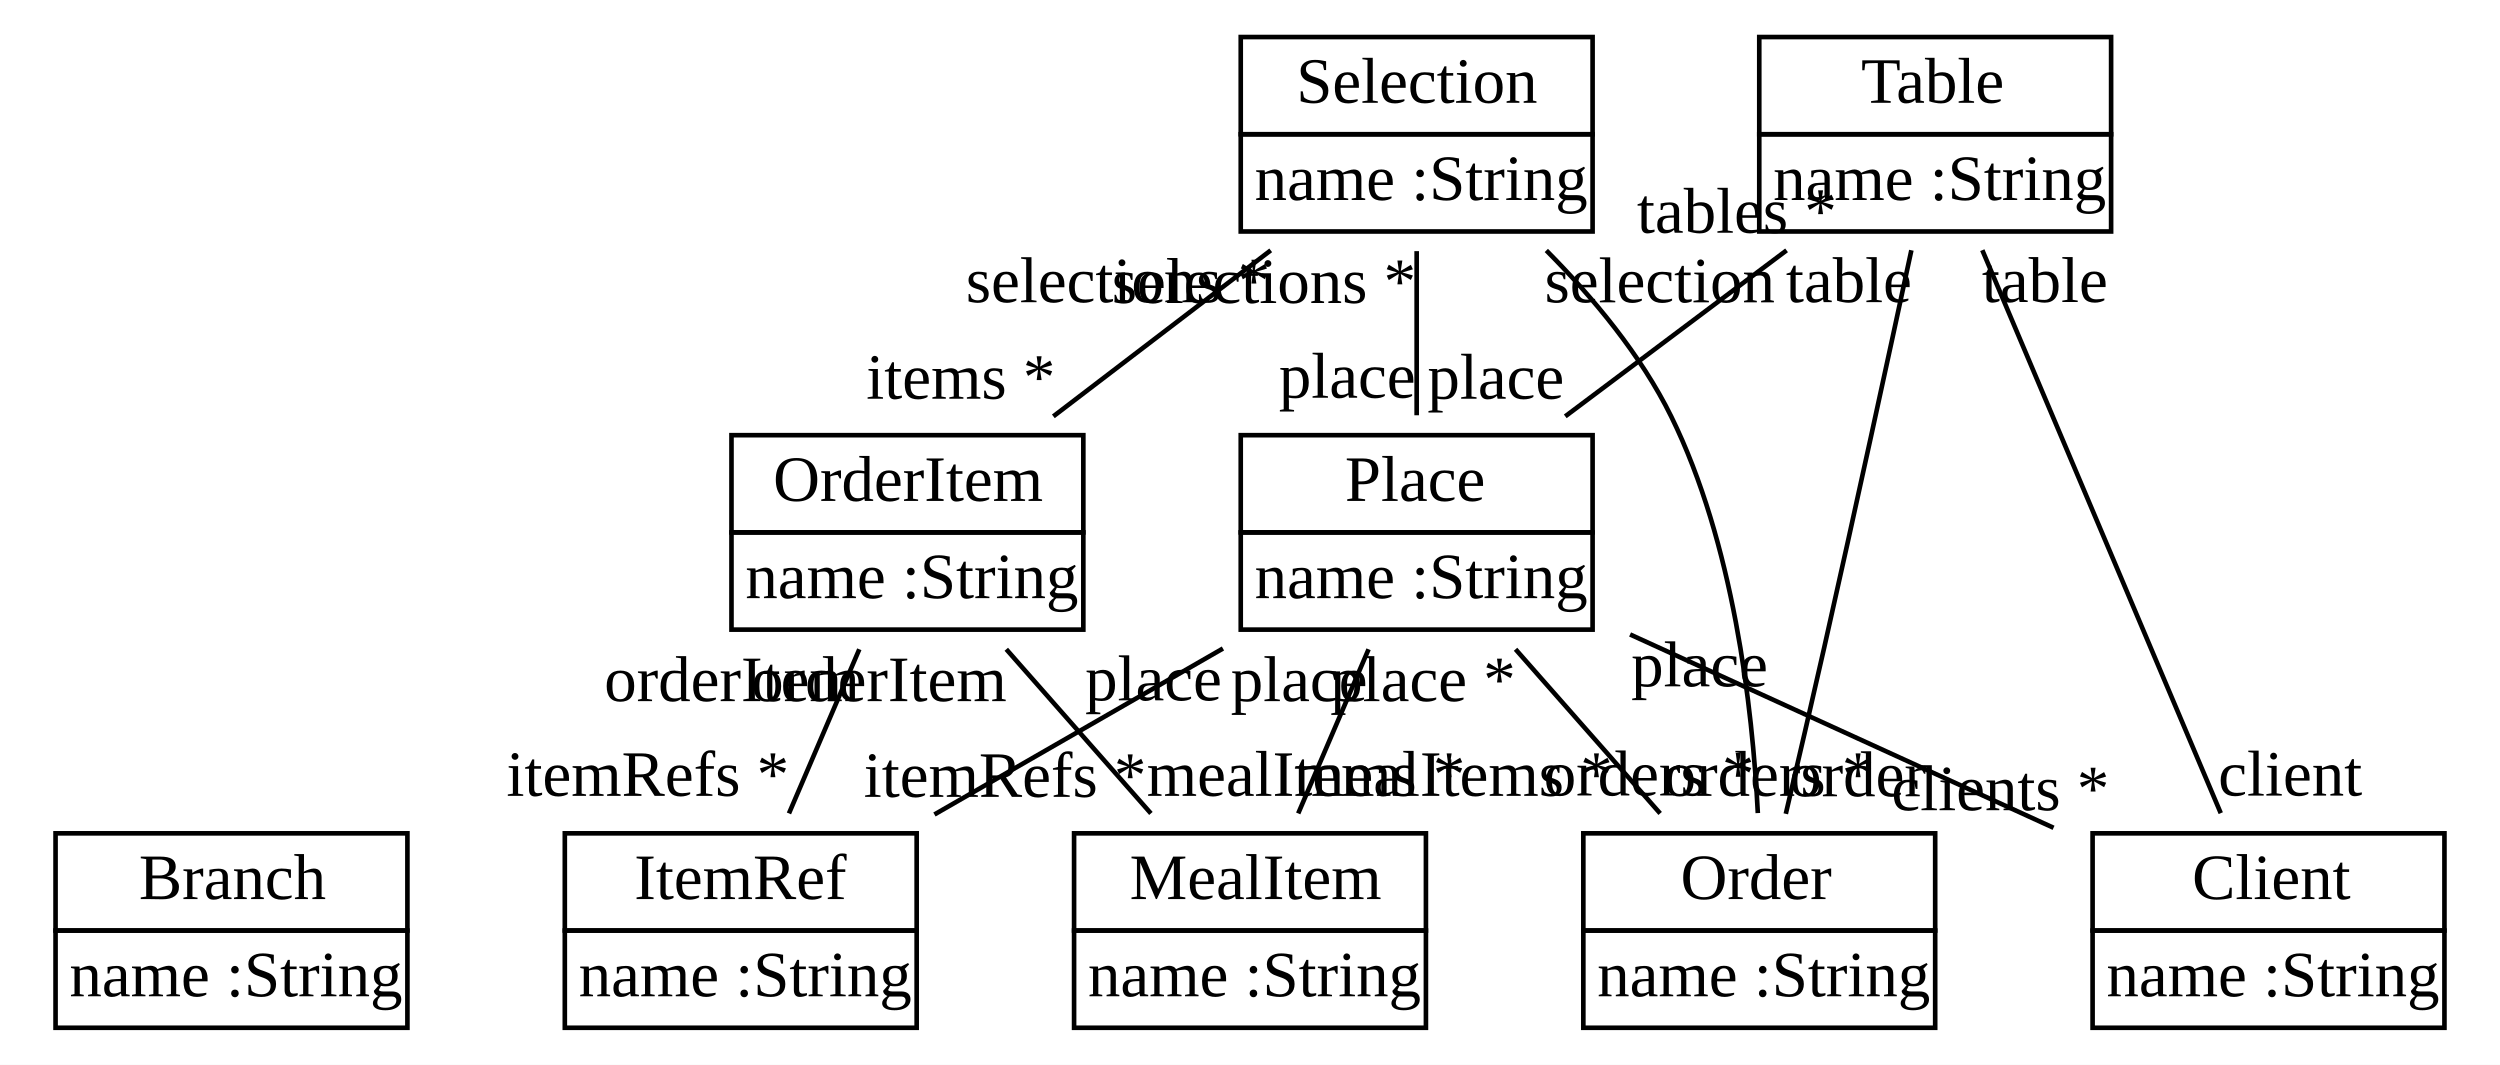
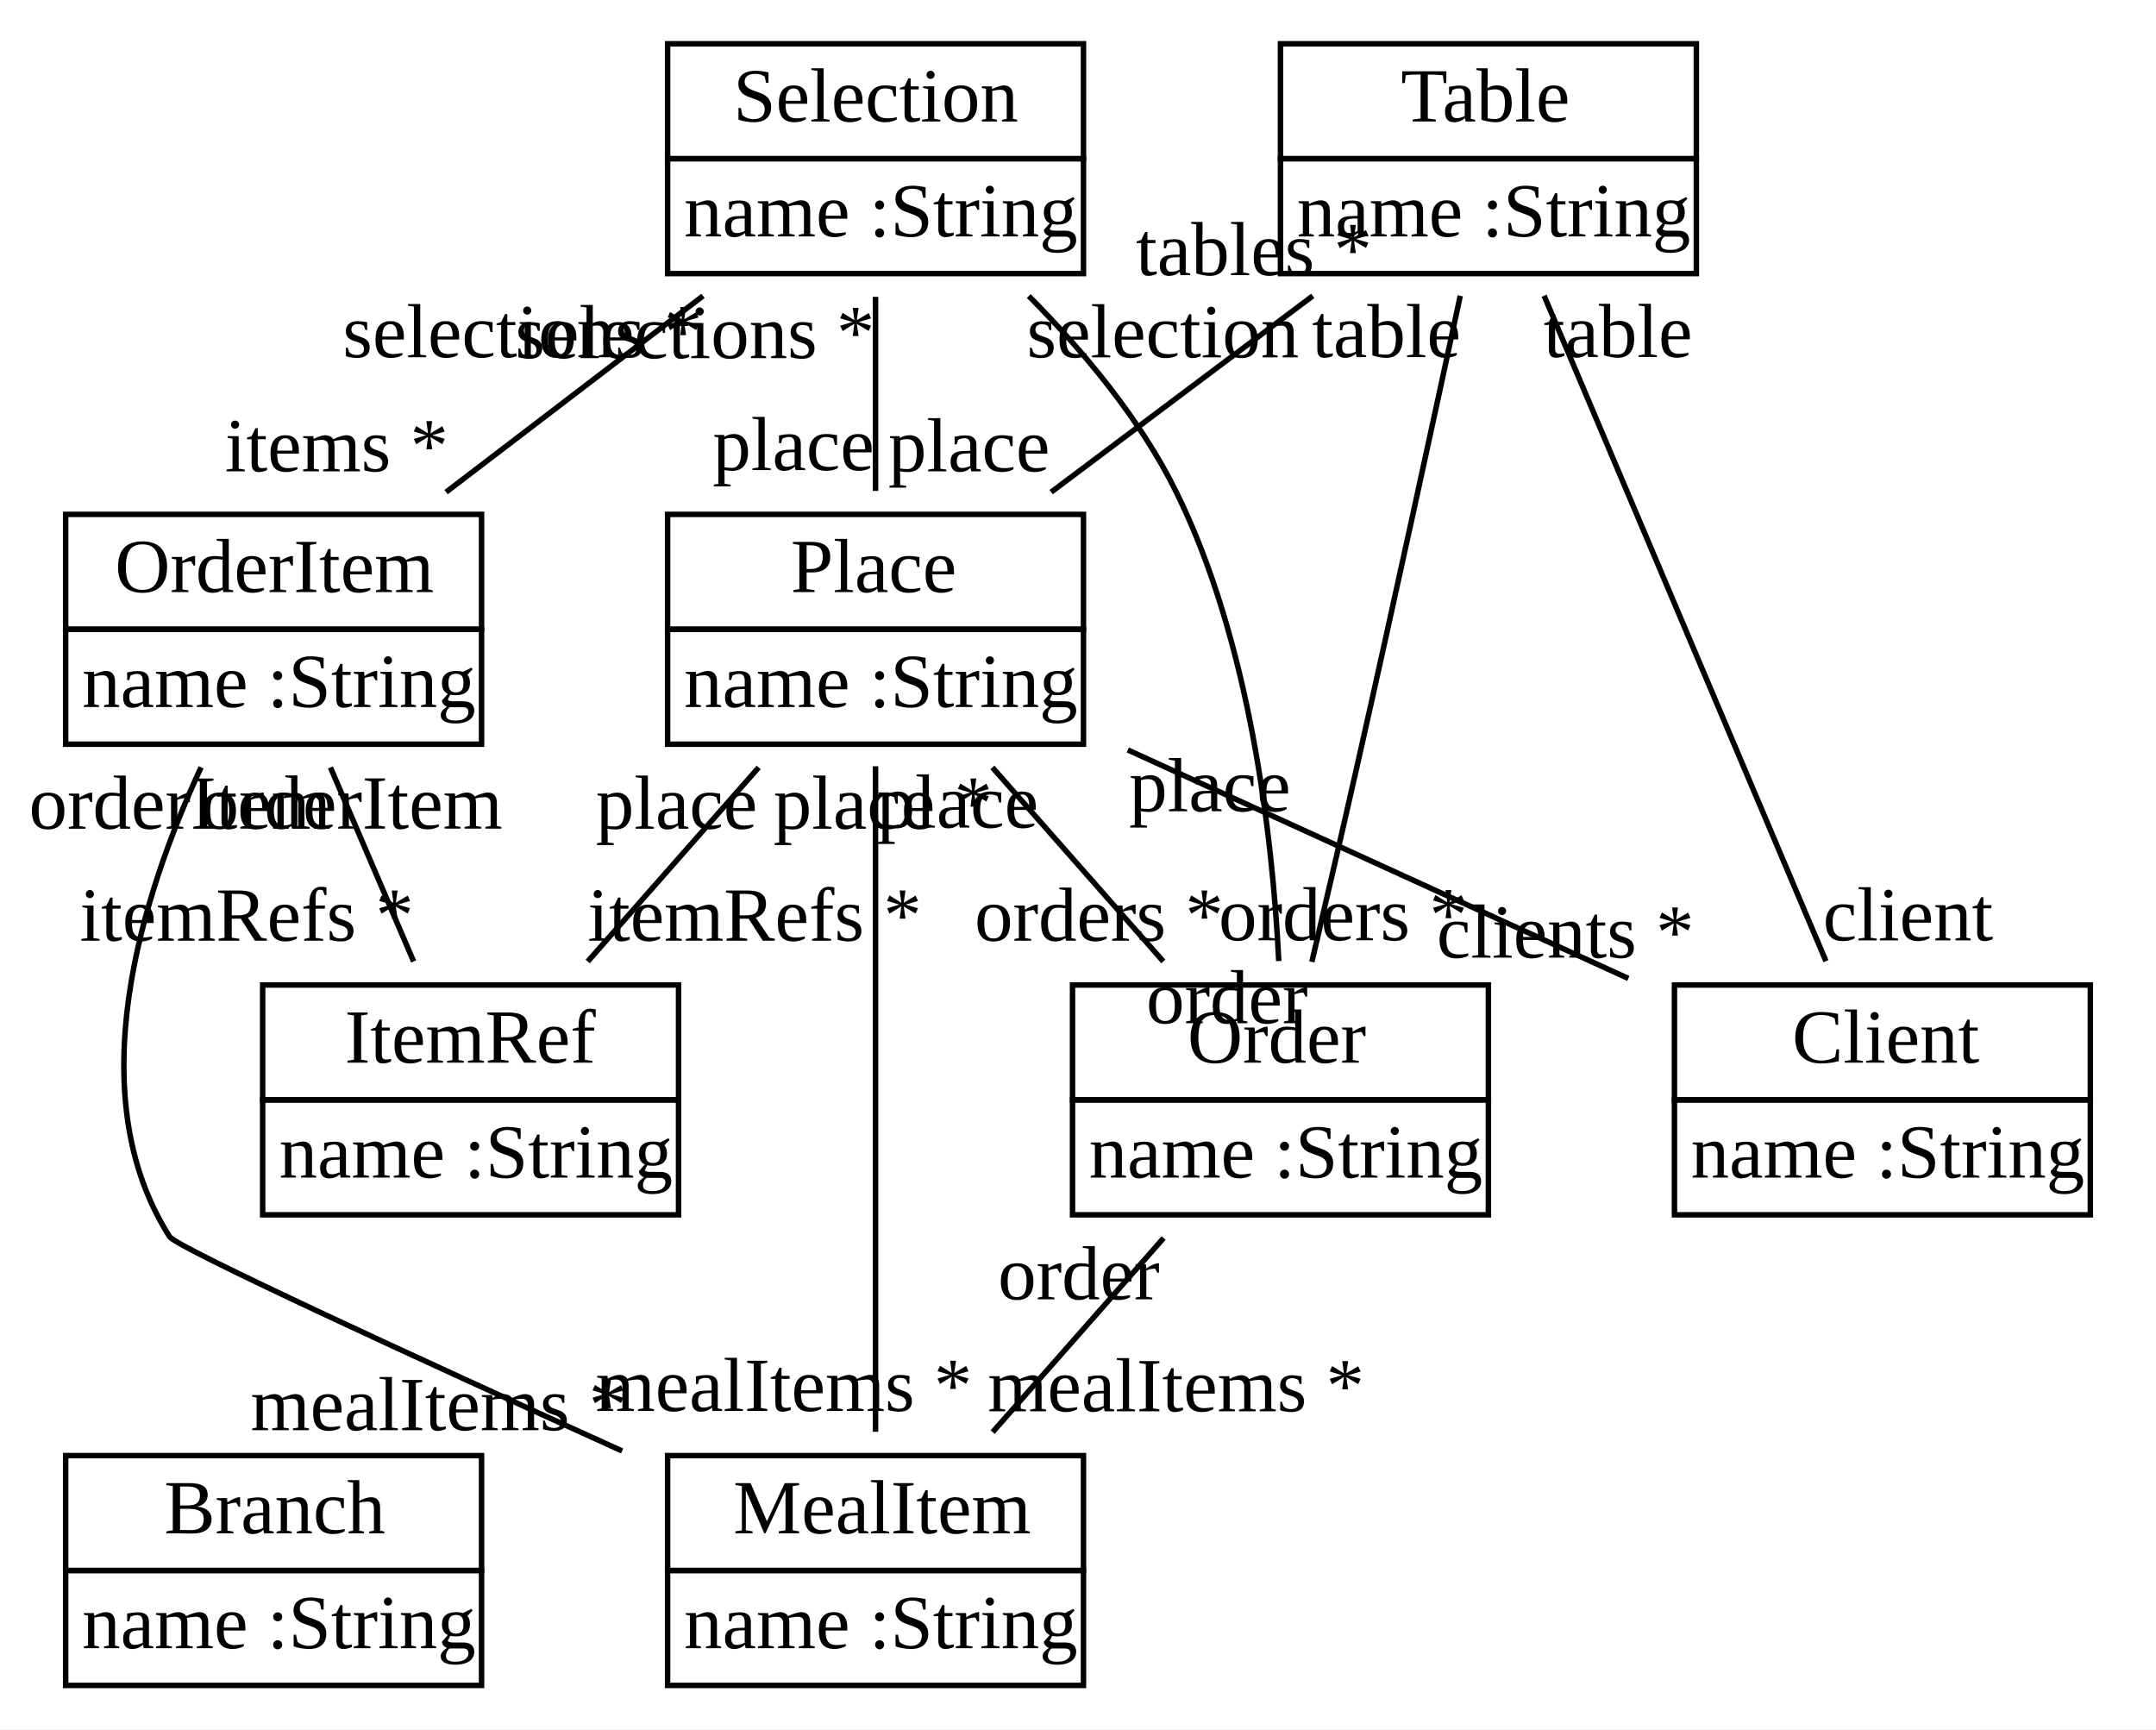
- <svg xmlns="http://www.w3.org/2000/svg" width="540px" height="230px" viewBox="0.00 0.00 540.00 230.00">
-   <g id="graph0" class="graph" transform="scale(1.0 1.0) rotate(0) translate(4 226)">
-     <polygon fill="white" stroke="none" points="-4,4 -4,-226 536,-226 536,4 -4,4" />
+ <svg xmlns="http://www.w3.org/2000/svg" width="394px" height="316px" viewBox="0.00 0.00 394.00 316.00">
+   <g id="graph0" class="graph" transform="scale(1.0 1.0) rotate(0) translate(4 312)">
+     <polygon fill="white" stroke="none" points="-4,4 -4,-312 390,-312 390,4 -4,4" />
    <g id="node1" class="node">
      <polygon fill="none" stroke="black" points="8,-25 8,-46 84,-46 84,-25 8,-25" />
      <text text-anchor="start" x="26" y="-31.8" font-family="Times New Roman,serif" font-size="14.00">Branch</text>
      <polygon fill="none" stroke="black" points="8,-4 8,-25 84,-25 84,-4 8,-4" />
      <text text-anchor="start" x="11" y="-10.8" font-family="Times New Roman,serif" font-size="14.00">name :String</text>
    </g>
    <g id="node2" class="node">
-       <polygon fill="none" stroke="black" points="448,-25 448,-46 524,-46 524,-25 448,-25" />
-       <text text-anchor="start" x="469.5" y="-31.8" font-family="Times New Roman,serif" font-size="14.00">Client</text>
-       <polygon fill="none" stroke="black" points="448,-4 448,-25 524,-25 524,-4 448,-4" />
-       <text text-anchor="start" x="451" y="-10.8" font-family="Times New Roman,serif" font-size="14.00">name :String</text>
+       <polygon fill="none" stroke="black" points="302,-111 302,-132 378,-132 378,-111 302,-111" />
+       <text text-anchor="start" x="323.5" y="-117.8" font-family="Times New Roman,serif" font-size="14.00">Client</text>
+       <polygon fill="none" stroke="black" points="302,-90 302,-111 378,-111 378,-90 302,-90" />
+       <text text-anchor="start" x="305" y="-96.8" font-family="Times New Roman,serif" font-size="14.00">name :String</text>
    </g>
    <g id="node7" class="node">
-       <polygon fill="none" stroke="black" points="264,-111 264,-132 340,-132 340,-111 264,-111" />
-       <text text-anchor="start" x="286.5" y="-117.8" font-family="Times New Roman,serif" font-size="14.00">Place</text>
-       <polygon fill="none" stroke="black" points="264,-90 264,-111 340,-111 340,-90 264,-90" />
-       <text text-anchor="start" x="267" y="-96.8" font-family="Times New Roman,serif" font-size="14.00">name :String</text>
+       <polygon fill="none" stroke="black" points="118,-197 118,-218 194,-218 194,-197 118,-197" />
+       <text text-anchor="start" x="140.5" y="-203.8" font-family="Times New Roman,serif" font-size="14.00">Place</text>
+       <polygon fill="none" stroke="black" points="118,-176 118,-197 194,-197 194,-176 118,-176" />
+       <text text-anchor="start" x="121" y="-182.8" font-family="Times New Roman,serif" font-size="14.00">name :String</text>
    </g>
    <g id="edge2" class="edge">
-       <path fill="none" stroke="black" d="M439.569,-47.197C411.57,-59.979 376.036,-76.201 348.097,-88.956" />
-       <text text-anchor="middle" x="363.097" y="-77.756" font-family="Times New Roman,serif" font-size="14.00">place</text>
-       <text text-anchor="middle" x="428.069" y="-50.997" font-family="Times New Roman,serif" font-size="14.00">clients *</text>
+       <path fill="none" stroke="black" d="M293.569,-133.197C265.57,-145.979 230.036,-162.201 202.097,-174.956" />
+       <text text-anchor="middle" x="217.097" y="-163.756" font-family="Times New Roman,serif" font-size="14.00">place</text>
+       <text text-anchor="middle" x="282.069" y="-136.997" font-family="Times New Roman,serif" font-size="14.00">clients *</text>
    </g>
    <g id="node9" class="node">
-       <polygon fill="none" stroke="black" points="376,-197 376,-218 452,-218 452,-197 376,-197" />
-       <text text-anchor="start" x="398" y="-203.8" font-family="Times New Roman,serif" font-size="14.00">Table</text>
-       <polygon fill="none" stroke="black" points="376,-176 376,-197 452,-197 452,-176 376,-176" />
-       <text text-anchor="start" x="379" y="-182.8" font-family="Times New Roman,serif" font-size="14.00">name :String</text>
+       <polygon fill="none" stroke="black" points="230,-283 230,-304 306,-304 306,-283 230,-283" />
+       <text text-anchor="start" x="252" y="-289.8" font-family="Times New Roman,serif" font-size="14.00">Table</text>
+       <polygon fill="none" stroke="black" points="230,-262 230,-283 306,-283 306,-262 230,-262" />
+       <text text-anchor="start" x="233" y="-268.8" font-family="Times New Roman,serif" font-size="14.00">name :String</text>
    </g>
    <g id="edge1" class="edge">
-       <path fill="none" stroke="black" d="M475.684,-50.357C461.958,-82.766 437.838,-139.717 424.18,-171.963" />
-       <text text-anchor="middle" x="437.68" y="-160.763" font-family="Times New Roman,serif" font-size="14.00">table</text>
-       <text text-anchor="middle" x="490.684" y="-54.157" font-family="Times New Roman,serif" font-size="14.00">client</text>
+       <path fill="none" stroke="black" d="M329.684,-136.357C315.958,-168.766 291.838,-225.717 278.18,-257.963" />
+       <text text-anchor="middle" x="291.68" y="-246.763" font-family="Times New Roman,serif" font-size="14.00">table</text>
+       <text text-anchor="middle" x="344.684" y="-140.157" font-family="Times New Roman,serif" font-size="14.00">client</text>
    </g>
    <g id="node3" class="node">
+       <polygon fill="none" stroke="black" points="44,-111 44,-132 120,-132 120,-111 44,-111" />
+       <text text-anchor="start" x="59" y="-117.8" font-family="Times New Roman,serif" font-size="14.00">ItemRef</text>
+       <polygon fill="none" stroke="black" points="44,-90 44,-111 120,-111 120,-90 44,-90" />
+       <text text-anchor="start" x="47" y="-96.8" font-family="Times New Roman,serif" font-size="14.00">name :String</text>
+     </g>
+     <g id="node6" class="node">
+       <polygon fill="none" stroke="black" points="8,-197 8,-218 84,-218 84,-197 8,-197" />
+       <text text-anchor="start" x="17" y="-203.8" font-family="Times New Roman,serif" font-size="14.00">OrderItem</text>
+       <polygon fill="none" stroke="black" points="8,-176 8,-197 84,-197 84,-176 8,-176" />
+       <text text-anchor="start" x="11" y="-182.8" font-family="Times New Roman,serif" font-size="14.00">name :String</text>
+     </g>
+     <g id="edge3" class="edge">
+       <path fill="none" stroke="black" d="M71.587,-136.296C66.811,-147.441 61.163,-160.621 56.389,-171.758" />
+       <text text-anchor="middle" x="28.889" y="-160.558" font-family="Times New Roman,serif" font-size="14.00">orderItem</text>
+       <text text-anchor="middle" x="41.087" y="-140.096" font-family="Times New Roman,serif" font-size="14.00">itemRefs *</text>
+     </g>
+     <g id="edge4" class="edge">
+       <path fill="none" stroke="black" d="M103.404,-136.296C113.222,-147.441 124.832,-160.621 134.644,-171.758" />
+       <text text-anchor="middle" x="119.644" y="-160.558" font-family="Times New Roman,serif" font-size="14.00">place</text>
+       <text text-anchor="middle" x="133.904" y="-140.096" font-family="Times New Roman,serif" font-size="14.00">itemRefs *</text>
+     </g>
+     <g id="node4" class="node">
      <polygon fill="none" stroke="black" points="118,-25 118,-46 194,-46 194,-25 118,-25" />
-       <text text-anchor="start" x="133" y="-31.8" font-family="Times New Roman,serif" font-size="14.00">ItemRef</text>
+       <text text-anchor="start" x="130" y="-31.8" font-family="Times New Roman,serif" font-size="14.00">MealItem</text>
      <polygon fill="none" stroke="black" points="118,-4 118,-25 194,-25 194,-4 118,-4" />
      <text text-anchor="start" x="121" y="-10.8" font-family="Times New Roman,serif" font-size="14.00">name :String</text>
    </g>
-     <g id="node6" class="node">
-       <polygon fill="none" stroke="black" points="154,-111 154,-132 230,-132 230,-111 154,-111" />
-       <text text-anchor="start" x="163" y="-117.8" font-family="Times New Roman,serif" font-size="14.00">OrderItem</text>
-       <polygon fill="none" stroke="black" points="154,-90 154,-111 230,-111 230,-90 154,-90" />
-       <text text-anchor="start" x="157" y="-96.8" font-family="Times New Roman,serif" font-size="14.00">name :String</text>
-     </g>
-     <g id="edge3" class="edge">
-       <path fill="none" stroke="black" d="M166.413,-50.296C171.189,-61.441 176.837,-74.621 181.611,-85.758" />
-       <text text-anchor="middle" x="154.111" y="-74.558" font-family="Times New Roman,serif" font-size="14.00">orderItem</text>
-       <text text-anchor="middle" x="135.913" y="-54.096" font-family="Times New Roman,serif" font-size="14.00">itemRefs *</text>
-     </g>
-     <g id="edge4" class="edge">
-       <path fill="none" stroke="black" d="M197.838,-50.071C217.387,-61.318 240.606,-74.678 260.156,-85.925" />
-       <text text-anchor="middle" x="245.156" y="-74.725" font-family="Times New Roman,serif" font-size="14.00">place</text>
-       <text text-anchor="middle" x="213.088" y="-53.871" font-family="Times New Roman,serif" font-size="14.00">itemRefs *</text>
-     </g>
-     <g id="node4" class="node">
-       <polygon fill="none" stroke="black" points="228,-25 228,-46 304,-46 304,-25 228,-25" />
-       <text text-anchor="start" x="240" y="-31.8" font-family="Times New Roman,serif" font-size="14.00">MealItem</text>
-       <polygon fill="none" stroke="black" points="228,-4 228,-25 304,-25 304,-4 228,-4" />
-       <text text-anchor="start" x="231" y="-10.8" font-family="Times New Roman,serif" font-size="14.00">name :String</text>
+     <g id="node5" class="node">
+       <polygon fill="none" stroke="black" points="192,-111 192,-132 268,-132 268,-111 192,-111" />
+       <text text-anchor="start" x="213" y="-117.8" font-family="Times New Roman,serif" font-size="14.00">Order</text>
+       <polygon fill="none" stroke="black" points="192,-90 192,-111 268,-111 268,-90 192,-90" />
+       <text text-anchor="start" x="195" y="-96.8" font-family="Times New Roman,serif" font-size="14.00">name :String</text>
    </g>
    <g id="edge6" class="edge">
-       <path fill="none" stroke="black" d="M244.596,-50.296C234.778,-61.441 223.168,-74.621 213.356,-85.758" />
-       <text text-anchor="middle" x="185.856" y="-74.558" font-family="Times New Roman,serif" font-size="14.00">orderItem</text>
-       <text text-anchor="middle" x="278.096" y="-54.096" font-family="Times New Roman,serif" font-size="14.00">mealItems *</text>
+       <path fill="none" stroke="black" d="M177.404,-50.296C187.222,-61.441 198.832,-74.621 208.644,-85.758" />
+       <text text-anchor="middle" x="193.144" y="-74.558" font-family="Times New Roman,serif" font-size="14.00">order</text>
+       <text text-anchor="middle" x="210.904" y="-54.096" font-family="Times New Roman,serif" font-size="14.00">mealItems *</text>
    </g>
    <g id="edge7" class="edge">
-       <path fill="none" stroke="black" d="M276.413,-50.296C281.189,-61.441 286.837,-74.621 291.611,-85.758" />
-       <text text-anchor="middle" x="276.611" y="-74.558" font-family="Times New Roman,serif" font-size="14.00">place</text>
-       <text text-anchor="middle" x="309.913" y="-54.096" font-family="Times New Roman,serif" font-size="14.00">mealItems *</text>
+       <path fill="none" stroke="black" d="M109.692,-46.845C73.206,-63.377 28.258,-84.028 27,-86 10.431,-111.98 21.773,-148.122 32.747,-171.78" />
+       <text text-anchor="middle" x="60.247" y="-160.58" font-family="Times New Roman,serif" font-size="14.00">orderItem</text>
+       <text text-anchor="middle" x="76.192" y="-50.645" font-family="Times New Roman,serif" font-size="14.00">mealItems *</text>
    </g>
-     <g id="node5" class="node">
-       <polygon fill="none" stroke="black" points="338,-25 338,-46 414,-46 414,-25 338,-25" />
-       <text text-anchor="start" x="359" y="-31.8" font-family="Times New Roman,serif" font-size="14.00">Order</text>
-       <polygon fill="none" stroke="black" points="338,-4 338,-25 414,-25 414,-4 338,-4" />
-       <text text-anchor="start" x="341" y="-10.8" font-family="Times New Roman,serif" font-size="14.00">name :String</text>
+     <g id="edge8" class="edge">
+       <path fill="none" stroke="black" d="M156,-50.357C156,-82.766 156,-139.717 156,-171.963" />
+       <text text-anchor="middle" x="171" y="-160.763" font-family="Times New Roman,serif" font-size="14.00">place</text>
+       <text text-anchor="middle" x="139.25" y="-54.157" font-family="Times New Roman,serif" font-size="14.00">mealItems *</text>
+     </g>
+     <g id="edge10" class="edge">
+       <path fill="none" stroke="black" d="M208.596,-136.296C198.778,-147.441 187.168,-160.621 177.356,-171.758" />
+       <text text-anchor="middle" x="157.356" y="-160.558" font-family="Times New Roman,serif" font-size="14.00">place *</text>
+       <text text-anchor="middle" x="196.846" y="-140.096" font-family="Times New Roman,serif" font-size="14.00">orders *</text>
+     </g>
+     <g id="node8" class="node">
+       <polygon fill="none" stroke="black" points="118,-283 118,-304 194,-304 194,-283 118,-283" />
+       <text text-anchor="start" x="130" y="-289.8" font-family="Times New Roman,serif" font-size="14.00">Selection</text>
+       <polygon fill="none" stroke="black" points="118,-262 118,-283 194,-283 194,-262 118,-262" />
+       <text text-anchor="start" x="121" y="-268.8" font-family="Times New Roman,serif" font-size="14.00">name :String</text>
+     </g>
+     <g id="edge11" class="edge">
+       <path fill="none" stroke="black" d="M229.691,-136.375C228.52,-159.504 224.412,-194.689 211,-222 204.46,-235.318 194.032,-247.805 184.006,-257.902" />
+       <text text-anchor="middle" x="208.506" y="-246.702" font-family="Times New Roman,serif" font-size="14.00">selection</text>
+       <text text-anchor="middle" x="241.441" y="-140.175" font-family="Times New Roman,serif" font-size="14.00">orders *</text>
    </g>
    <g id="edge9" class="edge">
-       <path fill="none" stroke="black" d="M354.596,-50.296C344.778,-61.441 333.168,-74.621 323.356,-85.758" />
-       <text text-anchor="middle" x="303.356" y="-74.558" font-family="Times New Roman,serif" font-size="14.00">place *</text>
-       <text text-anchor="middle" x="378.096" y="-54.096" font-family="Times New Roman,serif" font-size="14.00">orders *</text>
-     </g>
-     <g id="node8" class="node">
-       <polygon fill="none" stroke="black" points="264,-197 264,-218 340,-218 340,-197 264,-197" />
-       <text text-anchor="start" x="276" y="-203.8" font-family="Times New Roman,serif" font-size="14.00">Selection</text>
-       <polygon fill="none" stroke="black" points="264,-176 264,-197 340,-197 340,-176 264,-176" />
-       <text text-anchor="start" x="267" y="-182.8" font-family="Times New Roman,serif" font-size="14.00">name :String</text>
-     </g>
-     <g id="edge10" class="edge">
-       <path fill="none" stroke="black" d="M375.691,-50.375C374.52,-73.504 370.412,-108.689 357,-136 350.46,-149.318 340.032,-161.805 330.006,-171.902" />
-       <text text-anchor="middle" x="354.506" y="-160.702" font-family="Times New Roman,serif" font-size="14.00">selection</text>
-       <text text-anchor="middle" x="352.191" y="-54.175" font-family="Times New Roman,serif" font-size="14.00">orders *</text>
-     </g>
-     <g id="edge8" class="edge">
-       <path fill="none" stroke="black" d="M381.733,-50.213C384.299,-61.138 387.338,-74.21 390,-86 396.672,-115.553 404.062,-149.645 408.856,-171.945" />
-       <text text-anchor="middle" x="395.356" y="-160.745" font-family="Times New Roman,serif" font-size="14.00">table</text>
-       <text text-anchor="middle" x="397.233" y="-54.013" font-family="Times New Roman,serif" font-size="14.00">order</text>
+       <path fill="none" stroke="black" d="M235.733,-136.213C238.299,-147.138 241.338,-160.21 244,-172 250.672,-201.553 258.062,-235.645 262.856,-257.945" />
+       <text text-anchor="middle" x="249.356" y="-246.745" font-family="Times New Roman,serif" font-size="14.00">table</text>
+       <text text-anchor="middle" x="220.233" y="-125.013" font-family="Times New Roman,serif" font-size="14.00">order</text>
    </g>
    <g id="edge5" class="edge">
-       <path fill="none" stroke="black" d="M223.522,-136.071C238.25,-147.318 255.745,-160.678 270.474,-171.925" />
-       <text text-anchor="middle" x="237.474" y="-160.725" font-family="Times New Roman,serif" font-size="14.00">selections *</text>
-       <text text-anchor="middle" x="203.522" y="-139.871" font-family="Times New Roman,serif" font-size="14.00">items *</text>
-     </g>
-     <g id="edge11" class="edge">
-       <path fill="none" stroke="black" d="M302,-136.296C302,-147.441 302,-160.621 302,-171.758" />
-       <text text-anchor="middle" x="269" y="-160.558" font-family="Times New Roman,serif" font-size="14.00">selections *</text>
-       <text text-anchor="middle" x="287" y="-140.096" font-family="Times New Roman,serif" font-size="14.00">place</text>
+       <path fill="none" stroke="black" d="M77.522,-222.071C92.25,-233.318 109.745,-246.678 124.474,-257.925" />
+       <text text-anchor="middle" x="91.474" y="-246.725" font-family="Times New Roman,serif" font-size="14.00">selections *</text>
+       <text text-anchor="middle" x="57.522" y="-225.871" font-family="Times New Roman,serif" font-size="14.00">items *</text>
    </g>
    <g id="edge12" class="edge">
-       <path fill="none" stroke="black" d="M334.095,-136.071C349.091,-147.318 366.903,-160.678 381.901,-171.925" />
-       <text text-anchor="middle" x="371.151" y="-175.725" font-family="Times New Roman,serif" font-size="14.00">tables *</text>
-       <text text-anchor="middle" x="319.095" y="-139.871" font-family="Times New Roman,serif" font-size="14.00">place</text>
+       <path fill="none" stroke="black" d="M156,-222.296C156,-233.441 156,-246.621 156,-257.758" />
+       <text text-anchor="middle" x="123" y="-246.558" font-family="Times New Roman,serif" font-size="14.00">selections *</text>
+       <text text-anchor="middle" x="141" y="-226.096" font-family="Times New Roman,serif" font-size="14.00">place</text>
+     </g>
+     <g id="edge13" class="edge">
+       <path fill="none" stroke="black" d="M188.095,-222.071C203.091,-233.318 220.903,-246.678 235.901,-257.925" />
+       <text text-anchor="middle" x="225.151" y="-261.725" font-family="Times New Roman,serif" font-size="14.00">tables *</text>
+       <text text-anchor="middle" x="173.095" y="-225.871" font-family="Times New Roman,serif" font-size="14.00">place</text>
    </g>
  </g>
</svg>
